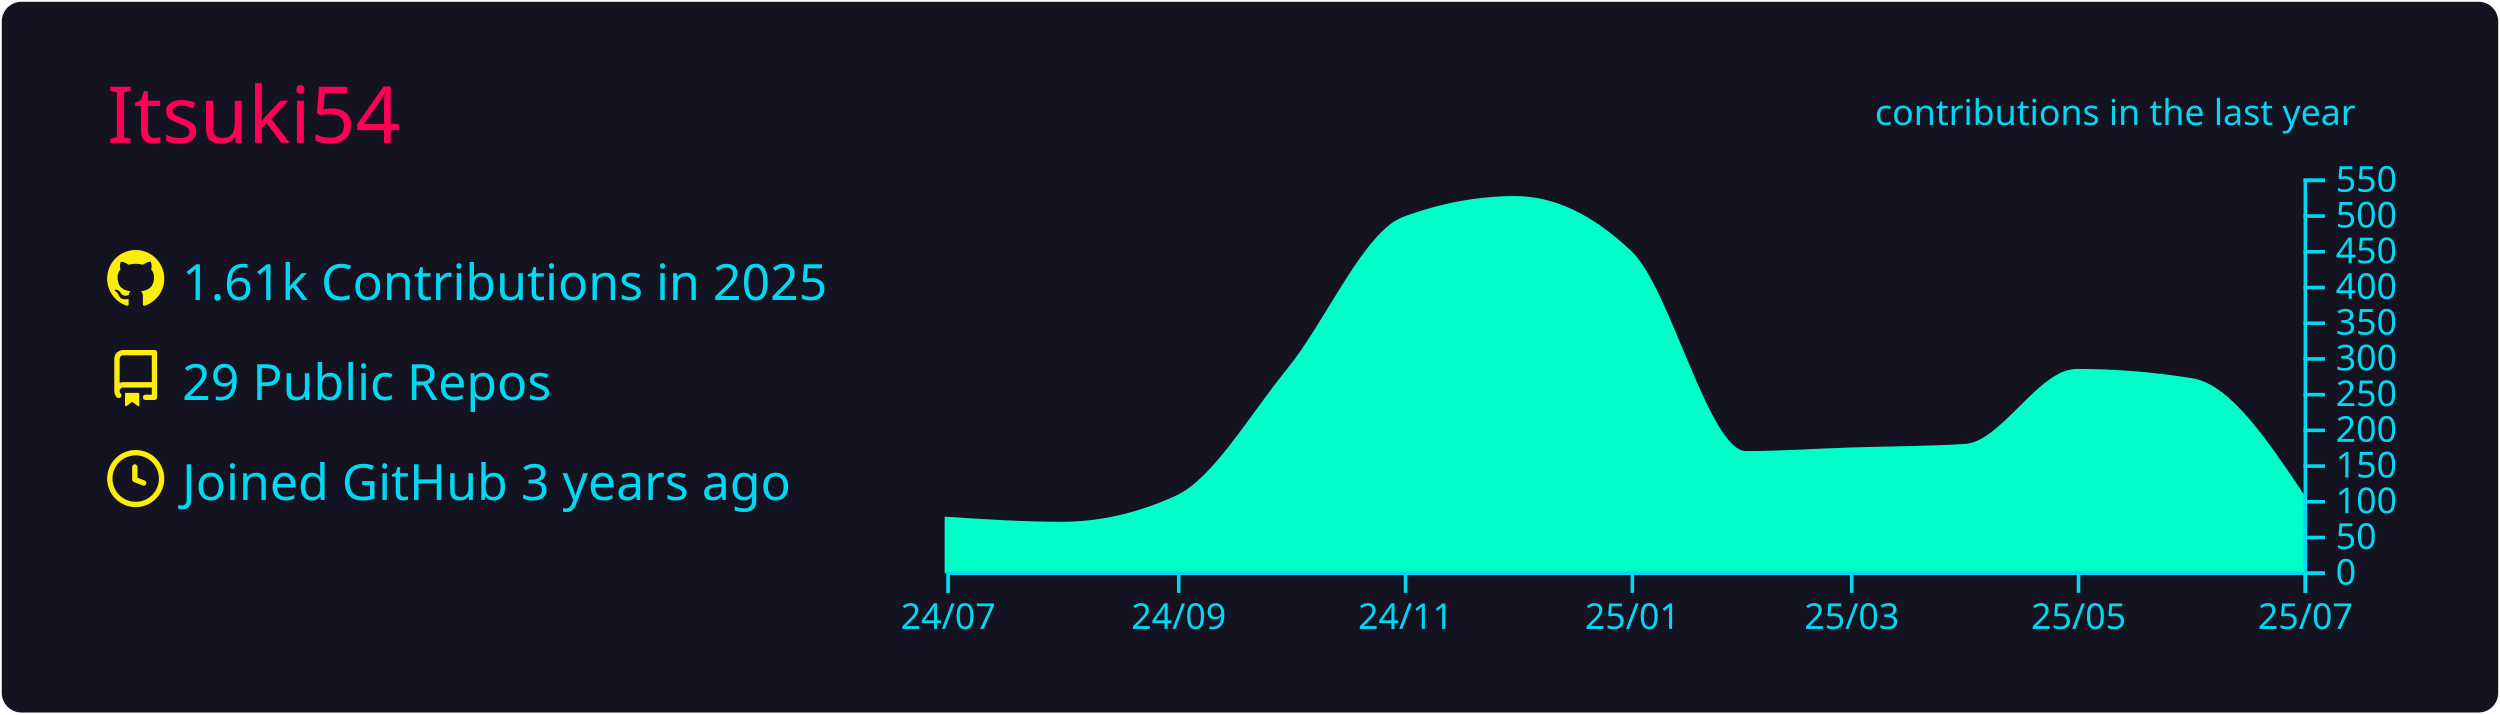
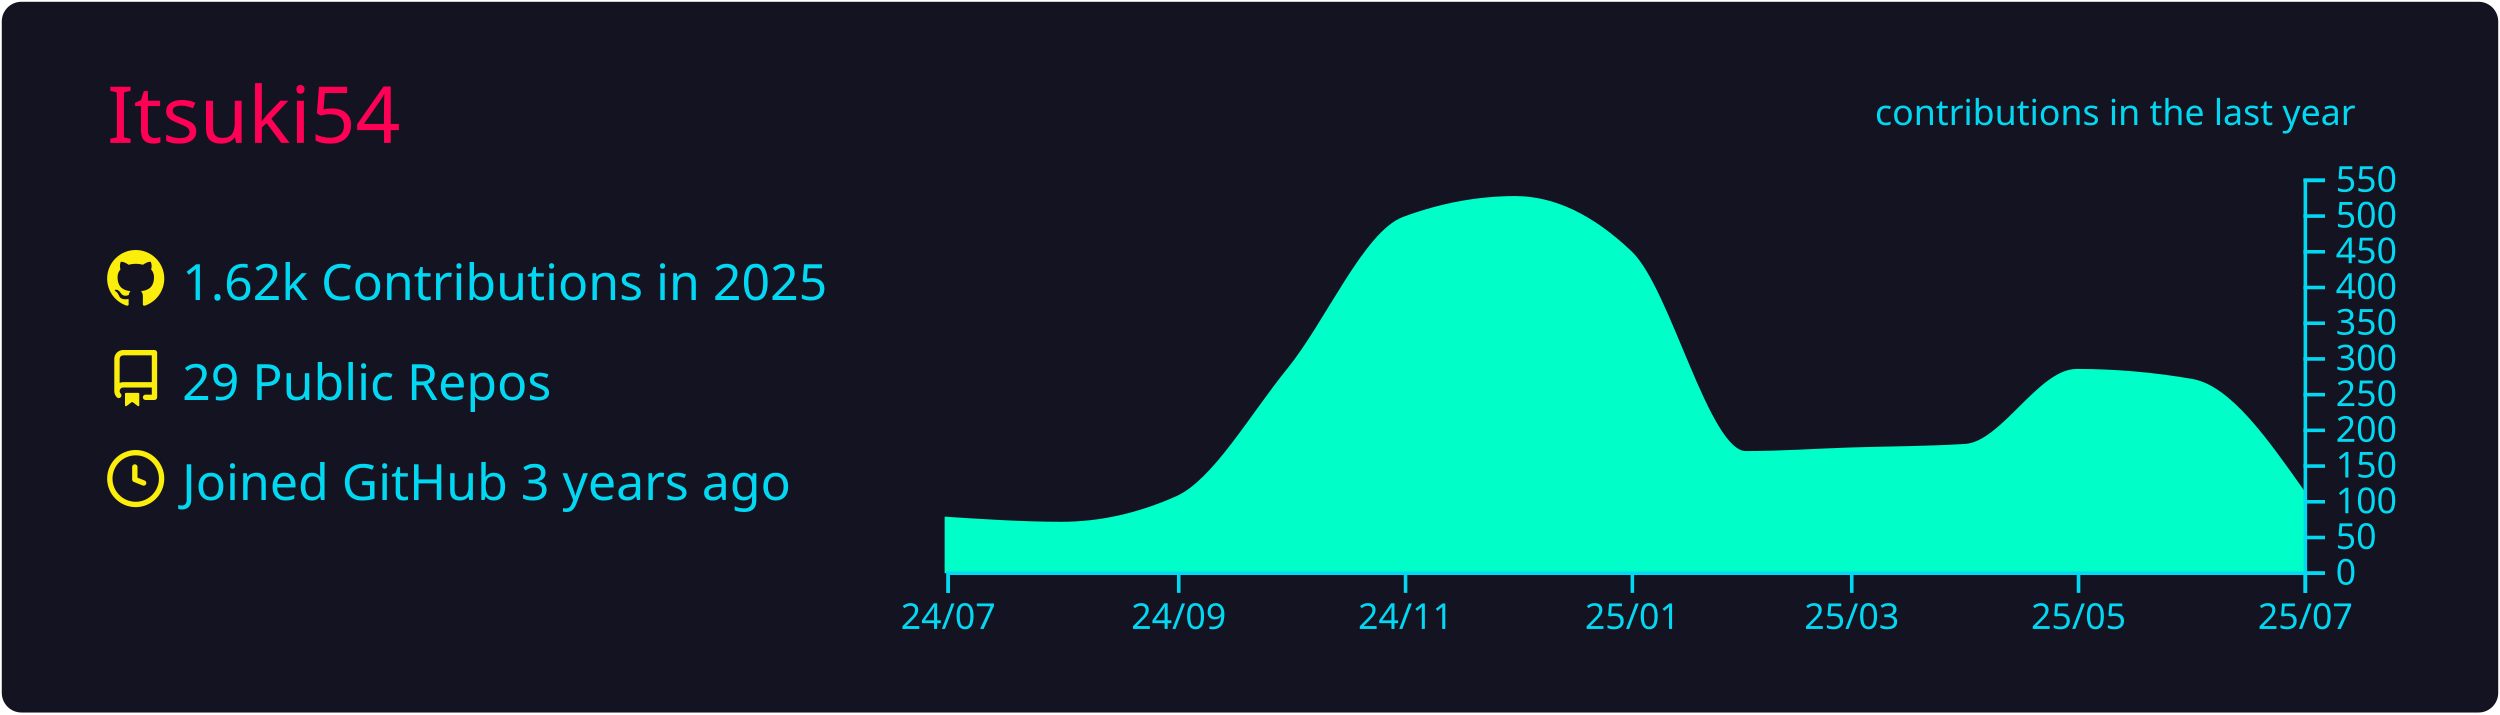
<svg xmlns="http://www.w3.org/2000/svg" width="700" height="200" viewBox="0 0 700 200">
  <style>* {
          font-family: 'Segoe UI', Ubuntu, "Helvetica Neue", Sans-Serif
        }</style>
  <rect x="1" y="1" rx="5" ry="5" height="99%" width="99.714%" stroke="#141321" stroke-width="1" fill="#141321" stroke-opacity="1" />
  <text x="30" y="40" style="font-size: 22px; fill: #ff0055;">Itsuki54</text>
  <g transform="translate(0,40)">
    <g transform="translate(30,30)">
      <g transform="translate(0,0)" width="14" height="14" fill="#fcee0c">
        <path fill-rule="evenodd" d="M8 0C3.58 0 0 3.58 0 8c0 3.54 2.29 6.53 5.47 7.59.4.07.55-.17.55-.38 0-.19-.01-.82-.01-1.49-2.01.37-2.53-.49-2.69-.94-.09-.23-.48-.94-.82-1.13-.28-.15-.68-.52-.01-.53.63-.01 1.08.58 1.23.82.72 1.21 1.87.87 2.33.66.07-.52.28-.87.51-1.07-1.78-.2-3.64-.89-3.64-3.95 0-.87.31-1.59.82-2.15-.08-.2-.36-1.02.08-2.12 0 0 .67-.21 2.2.82.64-.18 1.32-.27 2-.27.68 0 1.36.09 2 .27 1.53-1.04 2.2-.82 2.2-.82.44 1.1.16 1.92.08 2.12.51.56.82 1.27.82 2.15 0 3.07-1.87 3.75-3.65 3.95.29.25.54.73.54 1.48 0 1.07-.01 1.93-.01 2.2 0 .21.15.46.55.38A8.013 8.013 0 0016 8c0-4.42-3.58-8-8-8z" />
      </g>
      <g transform="translate(0,28)" width="14" height="14" fill="#fcee0c">
        <path fill-rule="evenodd" d="M2 2.5A2.5 2.5 0 014.5 0h8.75a.75.75 0 01.75.75v12.5a.75.75 0 01-.75.75h-2.5a.75.75 0 110-1.5h1.75v-2h-8a1 1 0 00-.714 1.7.75.75 0 01-1.072 1.05A2.495 2.495 0 012 11.5v-9zm10.5-1V9h-8c-.356 0-.694.074-1 .208V2.5a1 1 0 011-1h8zM5 12.25v3.25a.25.25 0 00.4.2l1.45-1.087a.25.25 0 01.3 0L8.6 15.7a.25.25 0 00.4-.2v-3.25a.25.25 0 00-.25-.25h-3.5a.25.25 0 00-.25.25z" />
      </g>
      <g transform="translate(0,56)" width="14" height="14" fill="#fcee0c">
        <path fill-rule="evenodd" d="M1.5 8a6.5 6.5 0 1113 0 6.5 6.5 0 01-13 0zM8 0a8 8 0 100 16A8 8 0 008 0zm.5 4.75a.75.75 0 00-1.5 0v3.5a.75.75 0 00.471.696l2.5 1a.75.75 0 00.557-1.392L8.5 7.742V4.75z" />
      </g>
-       <text x="21" y="14" style="fill: #03d8f3; font-size: 14px;">1.61k Contributions in 2025</text>
+       <text x="21" y="14" style="fill: #03d8f3; font-size: 14px;">1.62k Contributions in 2025</text>
      <text x="21" y="42" style="fill: #03d8f3; font-size: 14px;">29 Public Repos</text>
      <text x="21" y="70" style="fill: #03d8f3; font-size: 14px;">Joined GitHub 3 years ago</text>
    </g>
    <g color="#00ffc8" transform="translate(295,10)">
-       <path transform="translate(-30,0)" stroke="#00ffc8" fill="#00ffc8" opacity="1" d="M0,95.2C10.758,95.9,21.516,96.6,32.274,96.6C43.032,96.6,53.79,94.133,64.548,89.2C74.959,84.426,85.37,66.357,95.781,53.6C106.539,40.418,117.297,15.196,128.055,11.2C138.466,7.333,148.877,5.4,159.288,5.4C170.046,5.4,180.804,10.533,191.562,20.8C202.32,31.067,213.078,76.8,223.836,76.8C233.553,76.8,243.269,76.118,252.986,75.8C263.744,75.448,274.502,75.467,285.26,74.8C295.671,74.155,306.082,53.8,316.493,53.8C327.251,53.8,338.009,54.667,348.767,56.4C359.178,58.077,369.589,73.639,380,89.2L380,110C369.589,110,359.178,110,348.767,110C338.009,110,327.251,110,316.493,110C306.082,110,295.671,110,285.26,110C274.502,110,263.744,110,252.986,110C243.269,110,233.553,110,223.836,110C213.078,110,202.32,110,191.562,110C180.804,110,170.046,110,159.288,110C148.877,110,138.466,110,128.055,110C117.297,110,106.539,110,95.781,110C85.37,110,74.959,110,64.548,110C53.79,110,43.032,110,32.274,110C21.516,110,10.758,110,0,110Z" />
+       <path transform="translate(-30,0)" stroke="#00ffc8" fill="#00ffc8" opacity="1" d="M0,95.2C10.758,95.9,21.516,96.6,32.274,96.6C43.032,96.6,53.79,94.2,64.548,89.4C74.959,84.755,85.37,66.391,95.781,53.6C106.539,40.383,117.297,15.196,128.055,11.2C138.466,7.333,148.877,5.4,159.288,5.4C170.046,5.4,180.804,10.533,191.562,20.8C202.32,31.067,213.078,76.8,223.836,76.8C233.553,76.8,243.269,76.118,252.986,75.8C263.744,75.448,274.502,75.467,285.26,74.8C295.671,74.155,306.082,53.8,316.493,53.8C327.251,53.8,338.009,54.733,348.767,56.6C359.178,58.406,369.589,73.203,380,88L380,110C369.589,110,359.178,110,348.767,110C338.009,110,327.251,110,316.493,110C306.082,110,295.671,110,285.26,110C274.502,110,263.744,110,252.986,110C243.269,110,233.553,110,223.836,110C213.078,110,202.32,110,191.562,110C180.804,110,170.046,110,159.288,110C148.877,110,138.466,110,128.055,110C117.297,110,106.539,110,95.781,110C85.37,110,74.959,110,64.548,110C53.79,110,43.032,110,32.274,110C21.516,110,10.758,110,0,110Z" />
      <g color="#03d8f3" transform="translate(-30,110)" fill="none" font-size="10" font-family="sans-serif" text-anchor="middle">
        <path class="domain" stroke="currentColor" d="M0.5,6V0.5H380.5V6" />
        <g class="tick" opacity="1" transform="translate(0.5,0)">
          <line stroke="currentColor" y2="6" />
          <text fill="currentColor" y="9" dy="0.71em">24/07</text>
        </g>
        <g class="tick" opacity="1" transform="translate(65.04795,0)">
          <line stroke="currentColor" y2="6" />
          <text fill="currentColor" y="9" dy="0.71em">24/09</text>
        </g>
        <g class="tick" opacity="1" transform="translate(128.5548,0)">
          <line stroke="currentColor" y2="6" />
          <text fill="currentColor" y="9" dy="0.71em">24/11</text>
        </g>
        <g class="tick" opacity="1" transform="translate(192.0616,0)">
          <line stroke="currentColor" y2="6" />
          <text fill="currentColor" y="9" dy="0.71em">25/01</text>
        </g>
        <g class="tick" opacity="1" transform="translate(253.4863,0)">
          <line stroke="currentColor" y2="6" />
          <text fill="currentColor" y="9" dy="0.71em">25/03</text>
        </g>
        <g class="tick" opacity="1" transform="translate(316.9932,0)">
          <line stroke="currentColor" y2="6" />
          <text fill="currentColor" y="9" dy="0.71em">25/05</text>
        </g>
        <g class="tick" opacity="1" transform="translate(380.5,0)">
          <line stroke="currentColor" y2="6" />
          <text fill="currentColor" y="9" dy="0.71em">25/07</text>
        </g>
      </g>
      <g color="#03d8f3" transform="translate(350,0)" fill="none" font-size="10" font-family="sans-serif" text-anchor="start">
        <path class="domain" stroke="currentColor" d="M6,110.5H0.5V0.5H6" />
        <g class="tick" opacity="1" transform="translate(0,110.5)">
          <line stroke="currentColor" x2="6" />
          <text fill="currentColor" x="9" dy="0.32em">0</text>
        </g>
        <g class="tick" opacity="1" transform="translate(0,100.5)">
          <line stroke="currentColor" x2="6" />
          <text fill="currentColor" x="9" dy="0.32em">50</text>
        </g>
        <g class="tick" opacity="1" transform="translate(0,90.5)">
          <line stroke="currentColor" x2="6" />
          <text fill="currentColor" x="9" dy="0.32em">100</text>
        </g>
        <g class="tick" opacity="1" transform="translate(0,80.5)">
          <line stroke="currentColor" x2="6" />
          <text fill="currentColor" x="9" dy="0.32em">150</text>
        </g>
        <g class="tick" opacity="1" transform="translate(0,70.5)">
          <line stroke="currentColor" x2="6" />
          <text fill="currentColor" x="9" dy="0.32em">200</text>
        </g>
        <g class="tick" opacity="1" transform="translate(0,60.5)">
          <line stroke="currentColor" x2="6" />
          <text fill="currentColor" x="9" dy="0.32em">250</text>
        </g>
        <g class="tick" opacity="1" transform="translate(0,50.5)">
          <line stroke="currentColor" x2="6" />
          <text fill="currentColor" x="9" dy="0.32em">300</text>
        </g>
        <g class="tick" opacity="1" transform="translate(0,40.5)">
          <line stroke="currentColor" x2="6" />
          <text fill="currentColor" x="9" dy="0.32em">350</text>
        </g>
        <g class="tick" opacity="1" transform="translate(0,30.5)">
          <line stroke="currentColor" x2="6" />
          <text fill="currentColor" x="9" dy="0.32em">400</text>
        </g>
        <g class="tick" opacity="1" transform="translate(0,20.5)">
          <line stroke="currentColor" x2="6" />
          <text fill="currentColor" x="9" dy="0.32em">450</text>
        </g>
        <g class="tick" opacity="1" transform="translate(0,10.5)">
          <line stroke="currentColor" x2="6" />
          <text fill="currentColor" x="9" dy="0.32em">500</text>
        </g>
        <g class="tick" opacity="1" transform="translate(0,0.5)">
          <line stroke="currentColor" x2="6" />
          <text fill="currentColor" x="9" dy="0.32em">550</text>
        </g>
      </g>
      <g>
        <text y="-15" x="230" style="fill: #03d8f3; font-size: 10px;">contributions in the last year</text>
      </g>
    </g>
  </g>
</svg>
